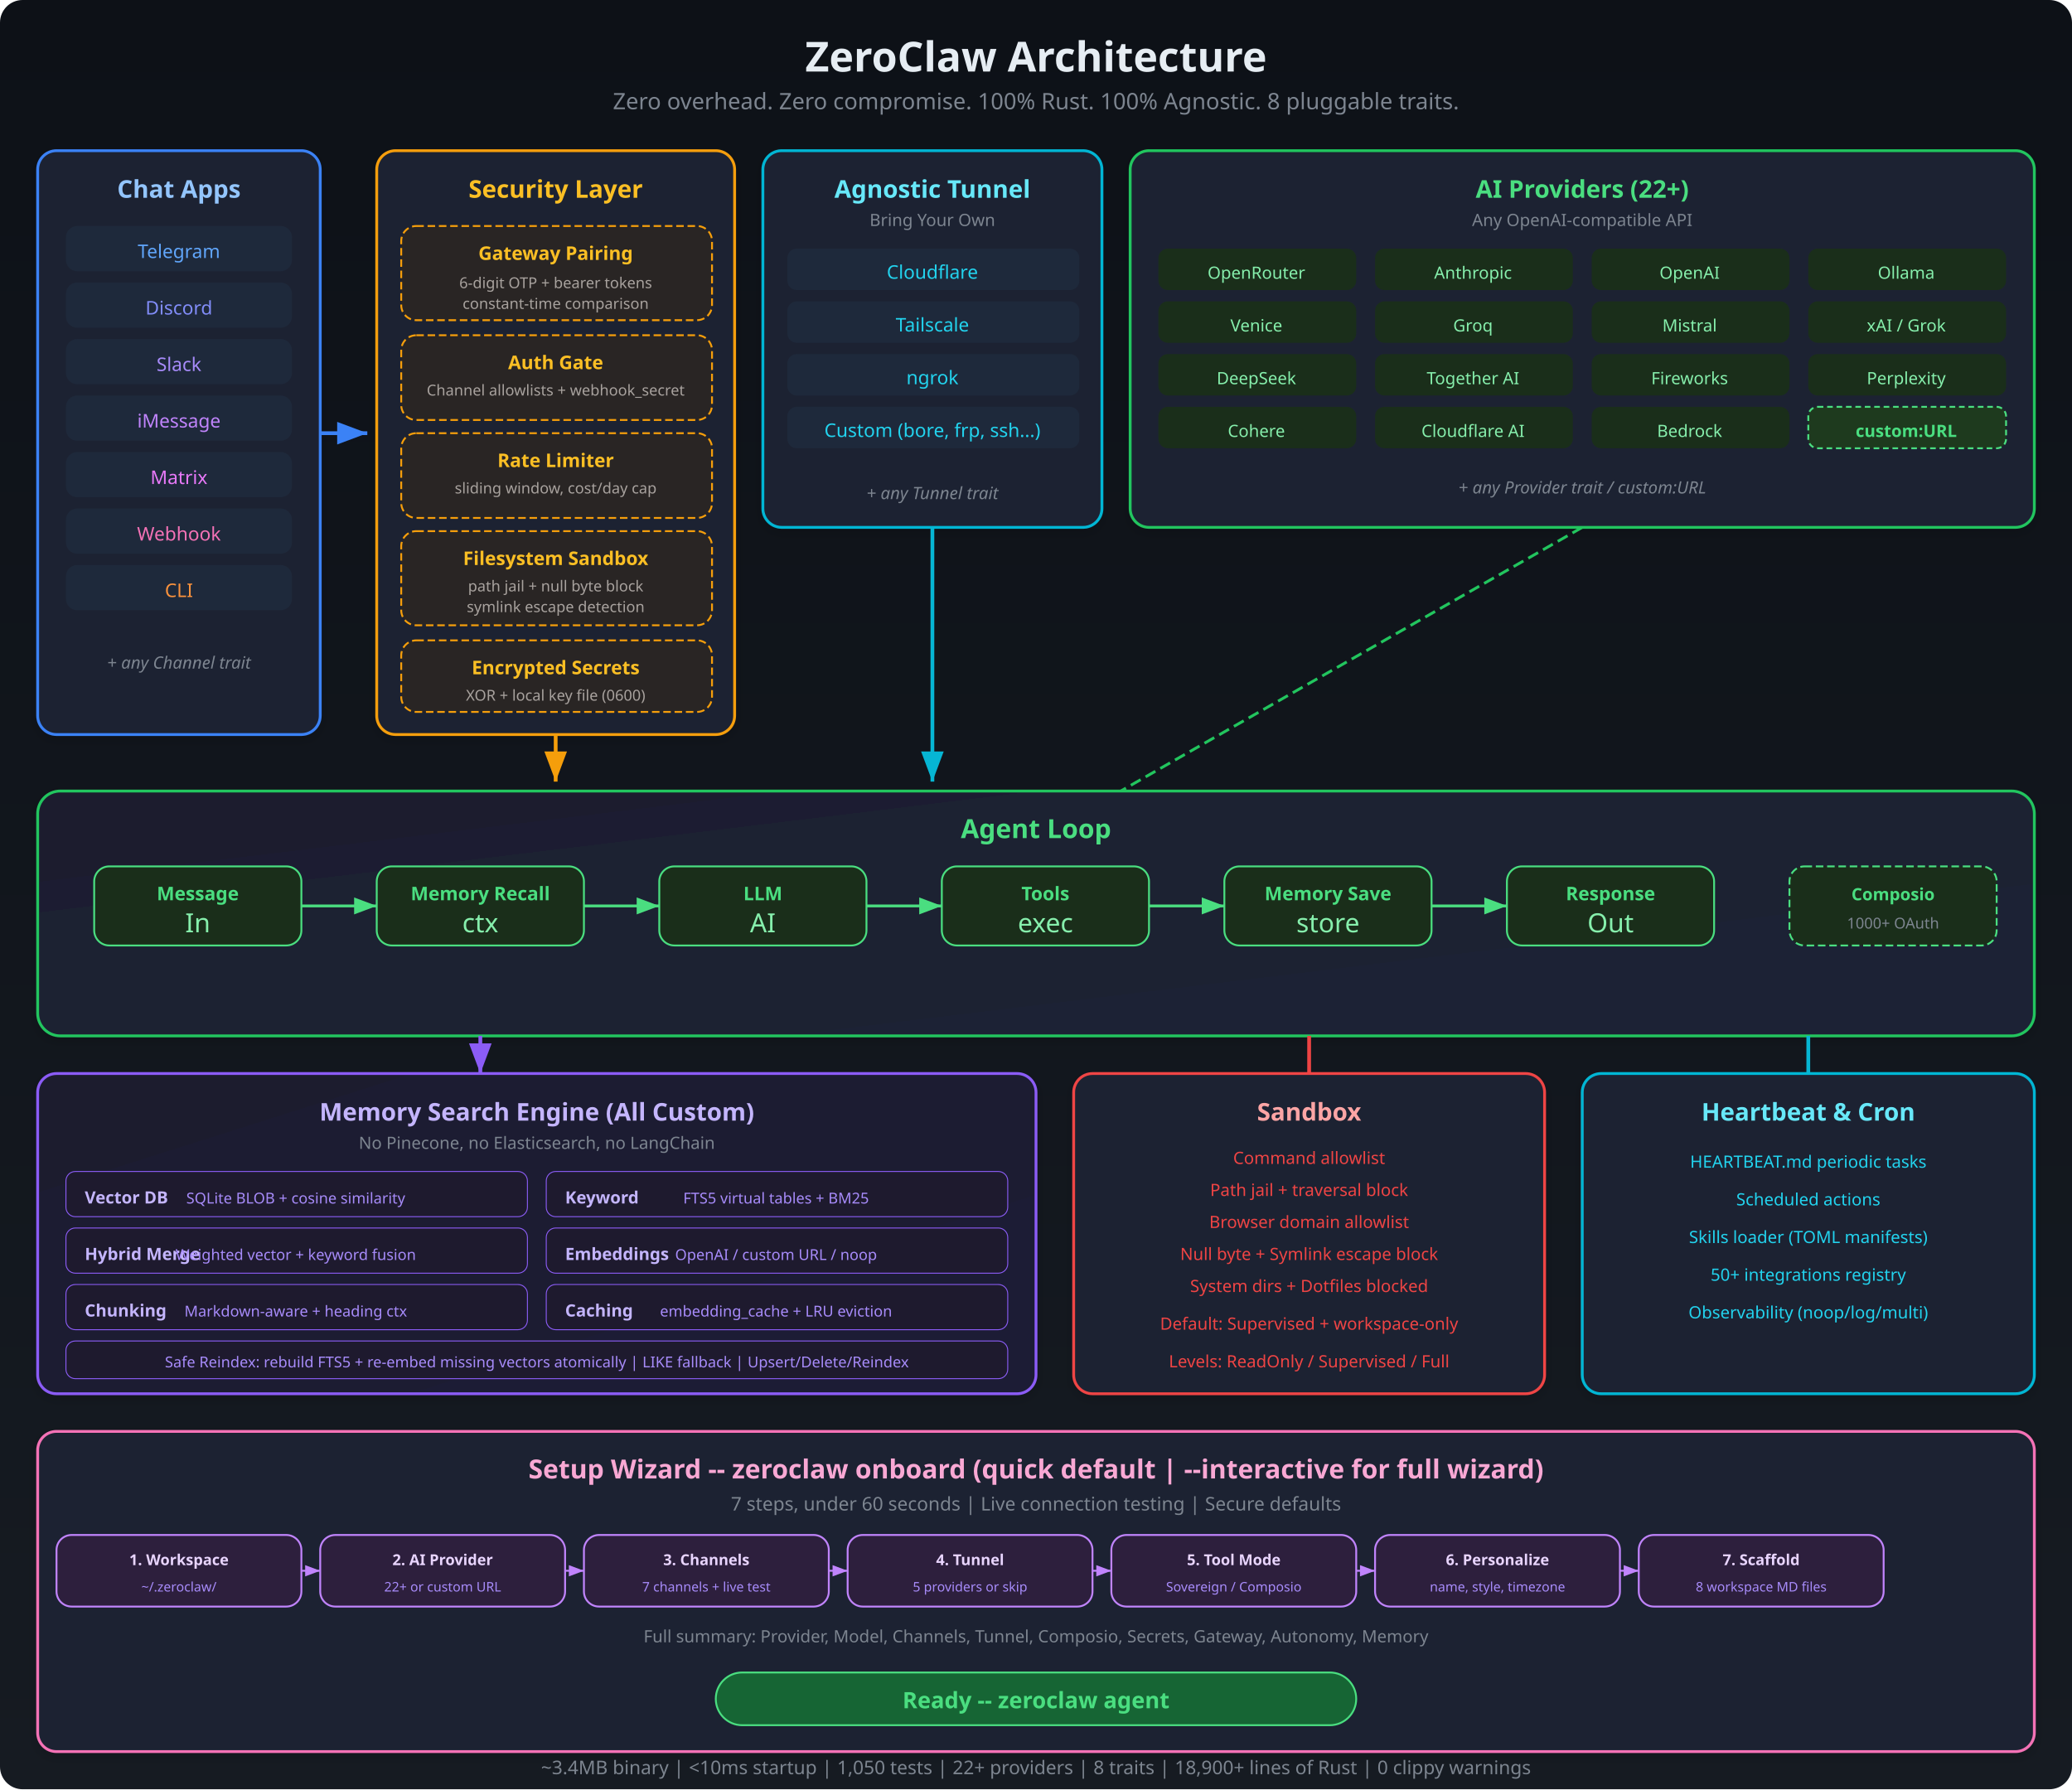
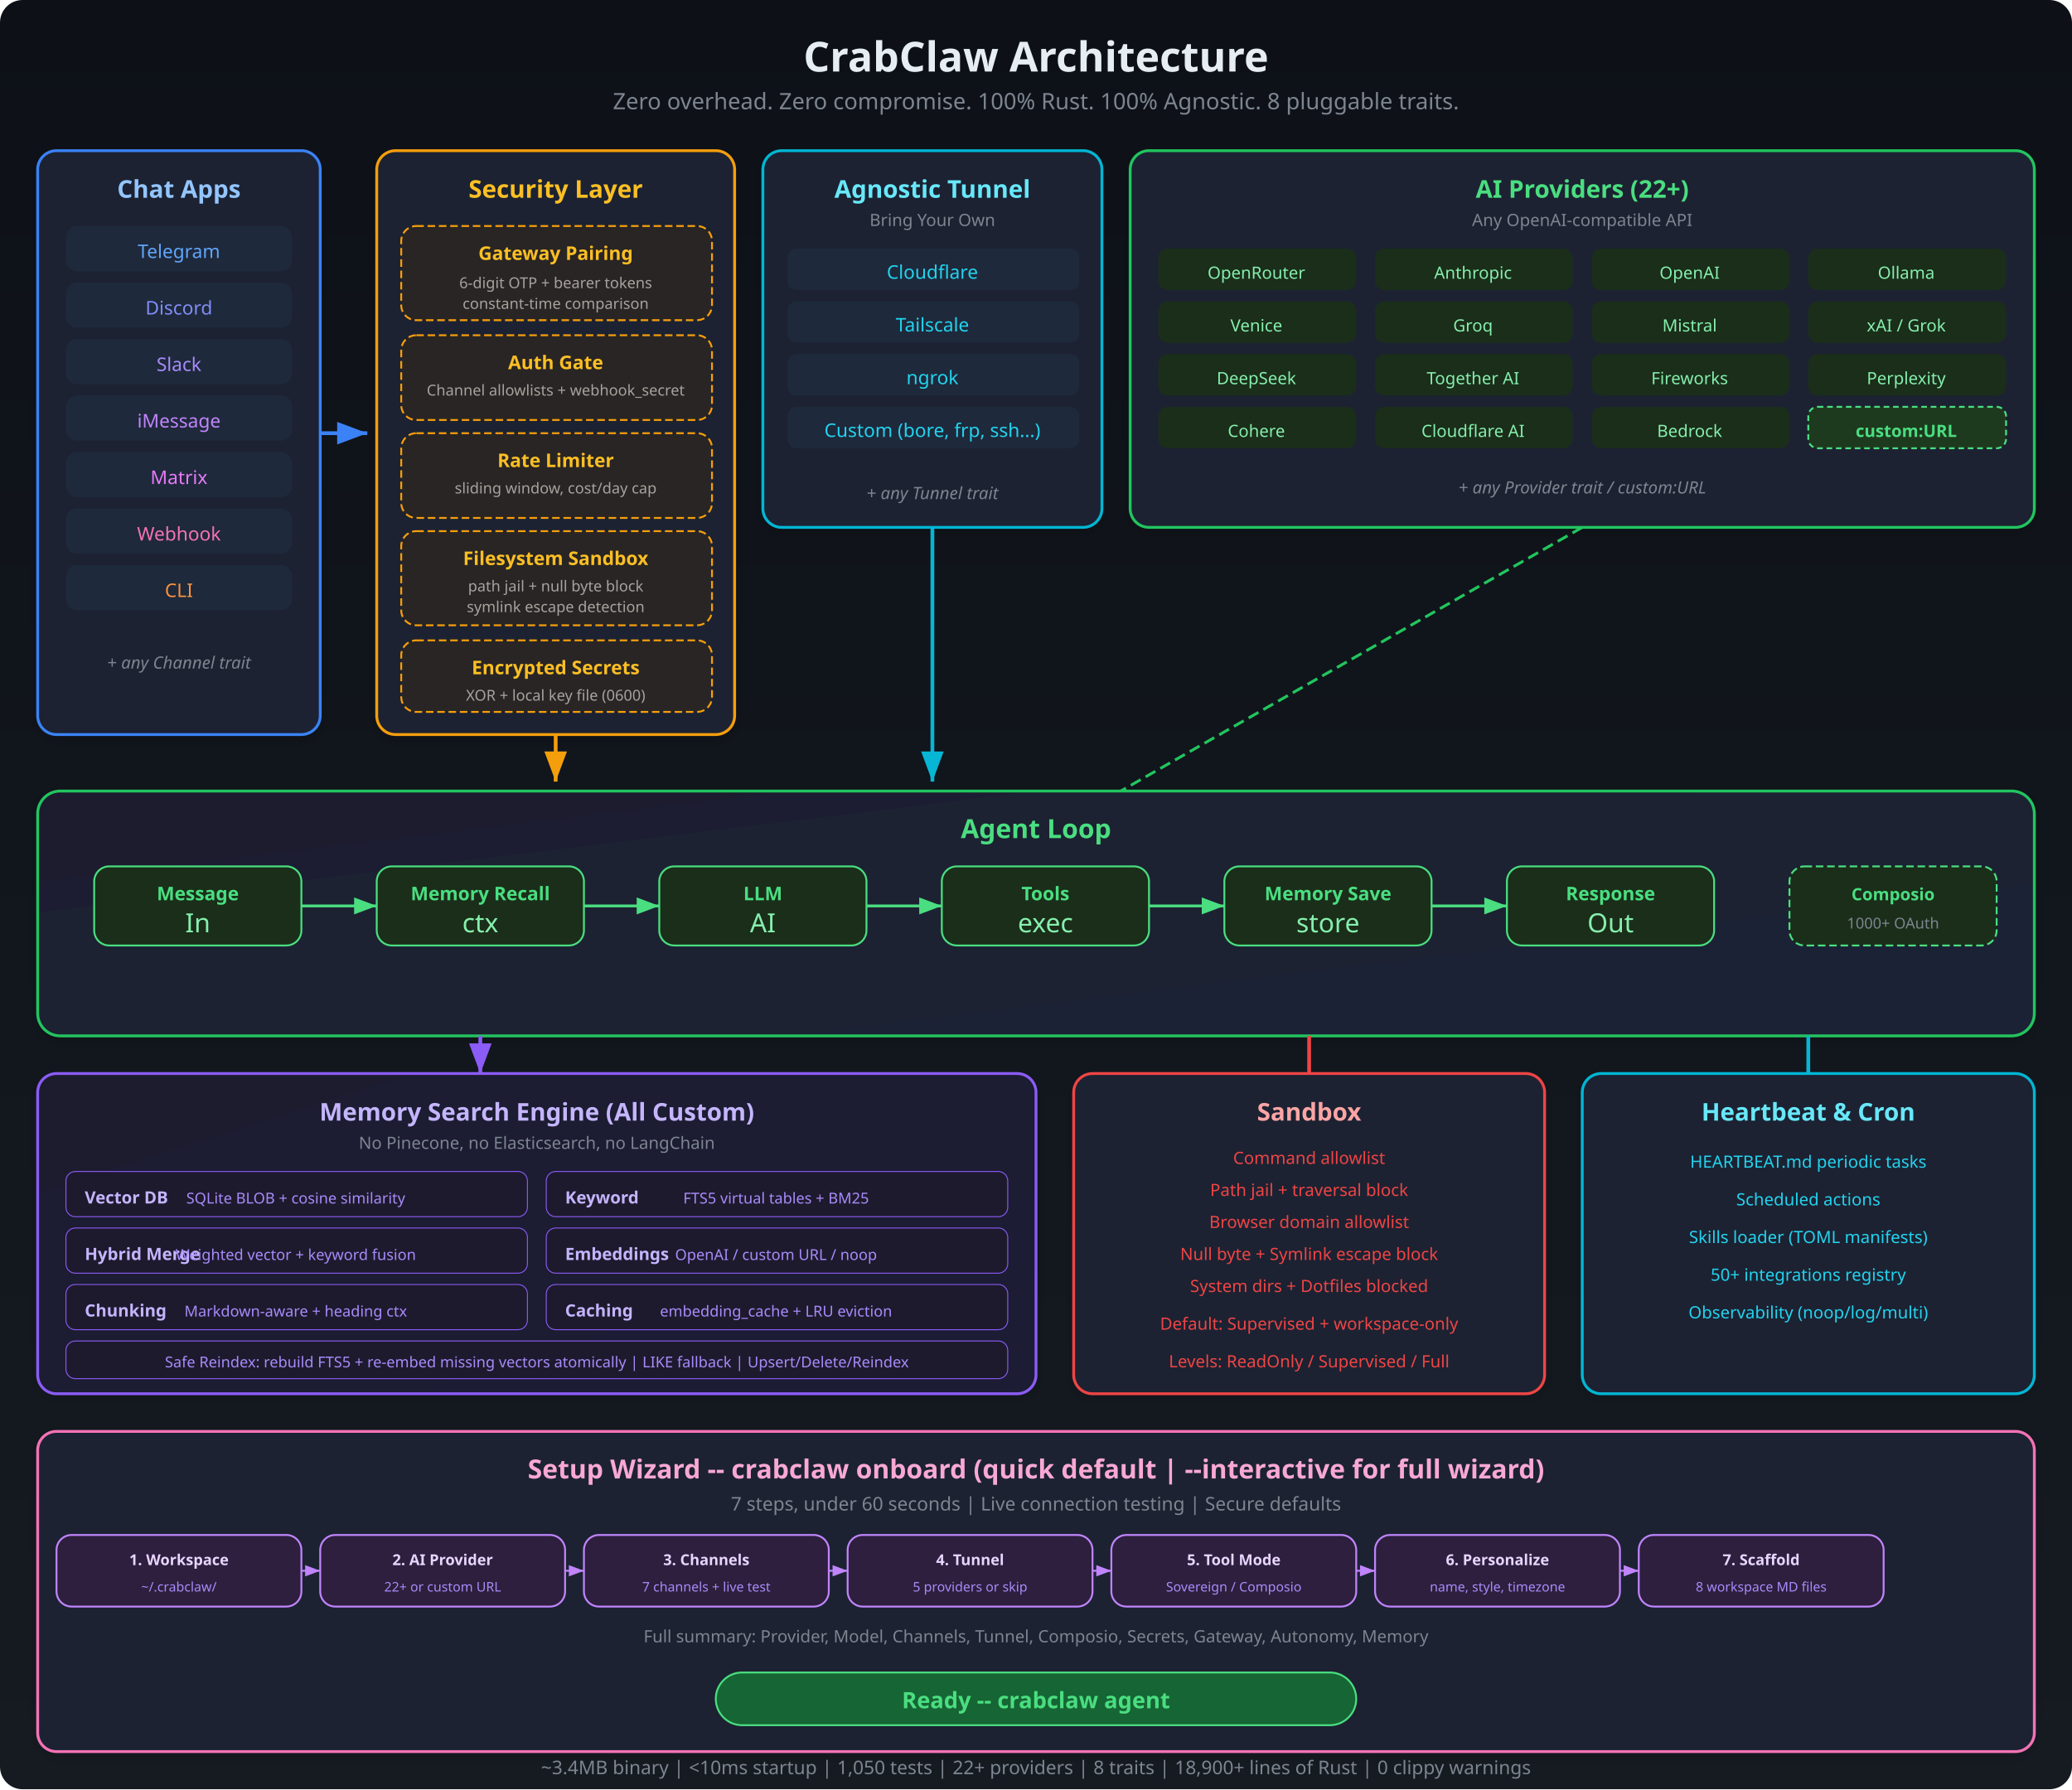
<svg xmlns="http://www.w3.org/2000/svg" viewBox="0 0 1100 950" font-family="'Segoe UI', system-ui, -apple-system, sans-serif">
  <defs>
    <filter id="shadow" x="-4%" y="-4%" width="108%" height="108%">
      <feDropShadow dx="0" dy="2" stdDeviation="3" flood-opacity="0.15" />
    </filter>
    <linearGradient id="bgGrad" x1="0" y1="0" x2="0" y2="1">
      <stop offset="0%" stop-color="#0d1117" />
      <stop offset="100%" stop-color="#161b22" />
    </linearGradient>
    <linearGradient id="agentGrad" x1="0" y1="0" x2="1" y2="1">
      <stop offset="0%" stop-color="#1a1e2e" />
      <stop offset="100%" stop-color="#1e2436" />
    </linearGradient>
    <linearGradient id="memGrad" x1="0" y1="0" x2="1" y2="1">
      <stop offset="0%" stop-color="#1a1a2e" />
      <stop offset="100%" stop-color="#1e1e36" />
    </linearGradient>
    <marker id="arrowBlue" markerWidth="8" markerHeight="6" refX="8" refY="3" orient="auto">
      <path d="M0,0 L8,3 L0,6" fill="#3b82f6" />
    </marker>
    <marker id="arrowAmber" markerWidth="8" markerHeight="6" refX="8" refY="3" orient="auto">
      <path d="M0,0 L8,3 L0,6" fill="#f59e0b" />
    </marker>
    <marker id="arrowGreen" markerWidth="8" markerHeight="6" refX="8" refY="3" orient="auto">
      <path d="M0,0 L8,3 L0,6" fill="#4ade80" />
    </marker>
    <marker id="arrowCyan" markerWidth="8" markerHeight="6" refX="8" refY="3" orient="auto">
      <path d="M0,0 L8,3 L0,6" fill="#06b6d4" />
    </marker>
    <marker id="arrowPurple" markerWidth="8" markerHeight="6" refX="8" refY="3" orient="auto">
      <path d="M0,0 L8,3 L0,6" fill="#c084fc" />
    </marker>
    <marker id="arrowViolet" markerWidth="8" markerHeight="6" refX="8" refY="3" orient="auto">
      <path d="M0,0 L8,3 L0,6" fill="#8b5cf6" />
    </marker>
  </defs>
  <rect width="1100" height="950" rx="12" fill="url(#bgGrad)" />
-   <text x="550" y="38" text-anchor="middle" fill="#e6edf3" font-size="22" font-weight="700">ZeroClaw Architecture</text>
+   <text x="550" y="38" text-anchor="middle" fill="#e6edf3" font-size="22" font-weight="700">CrabClaw Architecture</text>
  <text x="550" y="58" text-anchor="middle" fill="#7d8590" font-size="12">Zero overhead. Zero compromise. 100% Rust. 100% Agnostic. 8 pluggable traits.</text>
  <rect x="20" y="80" width="150" height="310" rx="10" fill="#1c2333" stroke="#3b82f6" stroke-width="1.5" filter="url(#shadow)" />
  <text x="95" y="105" text-anchor="middle" fill="#93c5fd" font-size="13" font-weight="600">Chat Apps</text>
  <rect x="35" y="120" width="120" height="24" rx="6" fill="#1e293b" />
  <text x="95" y="137" text-anchor="middle" fill="#60a5fa" font-size="10">Telegram</text>
  <rect x="35" y="150" width="120" height="24" rx="6" fill="#1e293b" />
  <text x="95" y="167" text-anchor="middle" fill="#818cf8" font-size="10">Discord</text>
  <rect x="35" y="180" width="120" height="24" rx="6" fill="#1e293b" />
  <text x="95" y="197" text-anchor="middle" fill="#a78bfa" font-size="10">Slack</text>
  <rect x="35" y="210" width="120" height="24" rx="6" fill="#1e293b" />
  <text x="95" y="227" text-anchor="middle" fill="#c084fc" font-size="10">iMessage</text>
  <rect x="35" y="240" width="120" height="24" rx="6" fill="#1e293b" />
  <text x="95" y="257" text-anchor="middle" fill="#e879f9" font-size="10">Matrix</text>
  <rect x="35" y="270" width="120" height="24" rx="6" fill="#1e293b" />
  <text x="95" y="287" text-anchor="middle" fill="#f472b6" font-size="10">Webhook</text>
  <rect x="35" y="300" width="120" height="24" rx="6" fill="#1e293b" />
  <text x="95" y="317" text-anchor="middle" fill="#fb923c" font-size="10">CLI</text>
  <text x="95" y="355" text-anchor="middle" fill="#7d8590" font-size="9" font-style="italic">+ any Channel trait</text>
  <line x1="170" y1="230" x2="195" y2="230" stroke="#3b82f6" stroke-width="2" marker-end="url(#arrowBlue)" />
  <rect x="200" y="80" width="190" height="310" rx="10" fill="#1c2333" stroke="#f59e0b" stroke-width="1.5" filter="url(#shadow)" />
  <text x="295" y="105" text-anchor="middle" fill="#fbbf24" font-size="13" font-weight="600">Security Layer</text>
  <rect x="213" y="120" width="165" height="50" rx="8" fill="#292524" stroke="#f59e0b" stroke-width="1" stroke-dasharray="4,2" />
  <text x="295" y="138" text-anchor="middle" fill="#fbbf24" font-size="10" font-weight="600">Gateway Pairing</text>
  <text x="295" y="153" text-anchor="middle" fill="#a8a29e" font-size="8">6-digit OTP + bearer tokens</text>
  <text x="295" y="164" text-anchor="middle" fill="#a8a29e" font-size="8">constant-time comparison</text>
  <rect x="213" y="178" width="165" height="45" rx="8" fill="#292524" stroke="#f59e0b" stroke-width="1" stroke-dasharray="4,2" />
  <text x="295" y="196" text-anchor="middle" fill="#fbbf24" font-size="10" font-weight="600">Auth Gate</text>
  <text x="295" y="210" text-anchor="middle" fill="#a8a29e" font-size="8">Channel allowlists + webhook_secret</text>
  <rect x="213" y="230" width="165" height="45" rx="8" fill="#292524" stroke="#f59e0b" stroke-width="1" stroke-dasharray="4,2" />
  <text x="295" y="248" text-anchor="middle" fill="#fbbf24" font-size="10" font-weight="600">Rate Limiter</text>
  <text x="295" y="262" text-anchor="middle" fill="#a8a29e" font-size="8">sliding window, cost/day cap</text>
  <rect x="213" y="282" width="165" height="50" rx="8" fill="#292524" stroke="#f59e0b" stroke-width="1" stroke-dasharray="4,2" />
  <text x="295" y="300" text-anchor="middle" fill="#fbbf24" font-size="10" font-weight="600">Filesystem Sandbox</text>
  <text x="295" y="314" text-anchor="middle" fill="#a8a29e" font-size="8">path jail + null byte block</text>
  <text x="295" y="325" text-anchor="middle" fill="#a8a29e" font-size="8">symlink escape detection</text>
  <rect x="213" y="340" width="165" height="38" rx="8" fill="#292524" stroke="#f59e0b" stroke-width="1" stroke-dasharray="4,2" />
  <text x="295" y="358" text-anchor="middle" fill="#fbbf24" font-size="10" font-weight="600">Encrypted Secrets</text>
  <text x="295" y="372" text-anchor="middle" fill="#a8a29e" font-size="8">XOR + local key file (0600)</text>
  <line x1="295" y1="390" x2="295" y2="415" stroke="#f59e0b" stroke-width="2" marker-end="url(#arrowAmber)" />
  <rect x="405" y="80" width="180" height="200" rx="10" fill="#1c2333" stroke="#06b6d4" stroke-width="1.5" filter="url(#shadow)" />
  <text x="495" y="105" text-anchor="middle" fill="#67e8f9" font-size="13" font-weight="600">Agnostic Tunnel</text>
  <text x="495" y="120" text-anchor="middle" fill="#7d8590" font-size="9">Bring Your Own</text>
  <rect x="418" y="132" width="155" height="22" rx="5" fill="#1e293b" />
  <text x="495" y="148" text-anchor="middle" fill="#22d3ee" font-size="10">Cloudflare</text>
  <rect x="418" y="160" width="155" height="22" rx="5" fill="#1e293b" />
  <text x="495" y="176" text-anchor="middle" fill="#22d3ee" font-size="10">Tailscale</text>
  <rect x="418" y="188" width="155" height="22" rx="5" fill="#1e293b" />
  <text x="495" y="204" text-anchor="middle" fill="#22d3ee" font-size="10">ngrok</text>
  <rect x="418" y="216" width="155" height="22" rx="5" fill="#1e293b" />
  <text x="495" y="232" text-anchor="middle" fill="#22d3ee" font-size="10">Custom (bore, frp, ssh...)</text>
  <text x="495" y="265" text-anchor="middle" fill="#7d8590" font-size="9" font-style="italic">+ any Tunnel trait</text>
  <line x1="495" y1="280" x2="495" y2="415" stroke="#06b6d4" stroke-width="2" marker-end="url(#arrowCyan)" />
  <rect x="600" y="80" width="480" height="200" rx="10" fill="#1c2333" stroke="#22c55e" stroke-width="1.5" filter="url(#shadow)" />
  <text x="840" y="105" text-anchor="middle" fill="#4ade80" font-size="13" font-weight="600">AI Providers (22+)</text>
  <text x="840" y="120" text-anchor="middle" fill="#7d8590" font-size="9">Any OpenAI-compatible API</text>
  <rect x="615" y="132" width="105" height="22" rx="5" fill="#1a2e1a" />
  <text x="667" y="148" text-anchor="middle" fill="#86efac" font-size="9">OpenRouter</text>
  <rect x="730" y="132" width="105" height="22" rx="5" fill="#1a2e1a" />
  <text x="782" y="148" text-anchor="middle" fill="#86efac" font-size="9">Anthropic</text>
  <rect x="845" y="132" width="105" height="22" rx="5" fill="#1a2e1a" />
  <text x="897" y="148" text-anchor="middle" fill="#86efac" font-size="9">OpenAI</text>
  <rect x="960" y="132" width="105" height="22" rx="5" fill="#1a2e1a" />
  <text x="1012" y="148" text-anchor="middle" fill="#86efac" font-size="9">Ollama</text>
  <rect x="615" y="160" width="105" height="22" rx="5" fill="#1a2e1a" />
  <text x="667" y="176" text-anchor="middle" fill="#86efac" font-size="9">Venice</text>
  <rect x="730" y="160" width="105" height="22" rx="5" fill="#1a2e1a" />
  <text x="782" y="176" text-anchor="middle" fill="#86efac" font-size="9">Groq</text>
  <rect x="845" y="160" width="105" height="22" rx="5" fill="#1a2e1a" />
  <text x="897" y="176" text-anchor="middle" fill="#86efac" font-size="9">Mistral</text>
  <rect x="960" y="160" width="105" height="22" rx="5" fill="#1a2e1a" />
  <text x="1012" y="176" text-anchor="middle" fill="#86efac" font-size="9">xAI / Grok</text>
  <rect x="615" y="188" width="105" height="22" rx="5" fill="#1a2e1a" />
  <text x="667" y="204" text-anchor="middle" fill="#86efac" font-size="9">DeepSeek</text>
  <rect x="730" y="188" width="105" height="22" rx="5" fill="#1a2e1a" />
  <text x="782" y="204" text-anchor="middle" fill="#86efac" font-size="9">Together AI</text>
  <rect x="845" y="188" width="105" height="22" rx="5" fill="#1a2e1a" />
  <text x="897" y="204" text-anchor="middle" fill="#86efac" font-size="9">Fireworks</text>
  <rect x="960" y="188" width="105" height="22" rx="5" fill="#1a2e1a" />
  <text x="1012" y="204" text-anchor="middle" fill="#86efac" font-size="9">Perplexity</text>
  <rect x="615" y="216" width="105" height="22" rx="5" fill="#1a2e1a" />
  <text x="667" y="232" text-anchor="middle" fill="#86efac" font-size="9">Cohere</text>
  <rect x="730" y="216" width="105" height="22" rx="5" fill="#1a2e1a" />
  <text x="782" y="232" text-anchor="middle" fill="#86efac" font-size="9">Cloudflare AI</text>
  <rect x="845" y="216" width="105" height="22" rx="5" fill="#1a2e1a" />
  <text x="897" y="232" text-anchor="middle" fill="#86efac" font-size="9">Bedrock</text>
  <rect x="960" y="216" width="105" height="22" rx="5" fill="#1e3a1e" stroke="#4ade80" stroke-width="1" stroke-dasharray="3,2" />
  <text x="1012" y="232" text-anchor="middle" fill="#4ade80" font-size="9" font-weight="600">custom:URL</text>
  <text x="840" y="262" text-anchor="middle" fill="#7d8590" font-size="9" font-style="italic">+ any Provider trait / custom:URL</text>
  <line x1="840" y1="280" x2="560" y2="440" stroke="#22c55e" stroke-width="1.5" stroke-dasharray="6,3" marker-end="url(#arrowGreen)" />
  <rect x="20" y="420" width="1060" height="130" rx="12" fill="url(#agentGrad)" stroke="#22c55e" stroke-width="1.5" filter="url(#shadow)" />
  <text x="550" y="445" text-anchor="middle" fill="#4ade80" font-size="14" font-weight="700">Agent Loop</text>
  <rect x="50" y="460" width="110" height="42" rx="8" fill="#1a2e1a" stroke="#4ade80" stroke-width="1" />
  <text x="105" y="478" text-anchor="middle" fill="#4ade80" font-size="10" font-weight="600">Message</text>
  <text x="105" y="495" text-anchor="middle" fill="#86efac" font-size="14">In</text>
  <rect x="200" y="460" width="110" height="42" rx="8" fill="#1a2e1a" stroke="#4ade80" stroke-width="1" />
  <text x="255" y="478" text-anchor="middle" fill="#4ade80" font-size="10" font-weight="600">Memory Recall</text>
  <text x="255" y="495" text-anchor="middle" fill="#86efac" font-size="14">ctx</text>
  <rect x="350" y="460" width="110" height="42" rx="8" fill="#1a2e1a" stroke="#4ade80" stroke-width="1" />
  <text x="405" y="478" text-anchor="middle" fill="#4ade80" font-size="10" font-weight="600">LLM</text>
  <text x="405" y="495" text-anchor="middle" fill="#86efac" font-size="14">AI</text>
  <rect x="500" y="460" width="110" height="42" rx="8" fill="#1a2e1a" stroke="#4ade80" stroke-width="1" />
  <text x="555" y="478" text-anchor="middle" fill="#4ade80" font-size="10" font-weight="600">Tools</text>
  <text x="555" y="495" text-anchor="middle" fill="#86efac" font-size="14">exec</text>
  <rect x="650" y="460" width="110" height="42" rx="8" fill="#1a2e1a" stroke="#4ade80" stroke-width="1" />
  <text x="705" y="478" text-anchor="middle" fill="#4ade80" font-size="10" font-weight="600">Memory Save</text>
  <text x="705" y="495" text-anchor="middle" fill="#86efac" font-size="14">store</text>
  <rect x="800" y="460" width="110" height="42" rx="8" fill="#1a2e1a" stroke="#4ade80" stroke-width="1" />
  <text x="855" y="478" text-anchor="middle" fill="#4ade80" font-size="10" font-weight="600">Response</text>
  <text x="855" y="495" text-anchor="middle" fill="#86efac" font-size="14">Out</text>
  <rect x="950" y="460" width="110" height="42" rx="8" fill="#1a2e1a" stroke="#4ade80" stroke-width="1" stroke-dasharray="4,2" />
  <text x="1005" y="478" text-anchor="middle" fill="#4ade80" font-size="9" font-weight="600">Composio</text>
  <text x="1005" y="493" text-anchor="middle" fill="#7d8590" font-size="8">1000+ OAuth</text>
  <line x1="160" y1="481" x2="200" y2="481" stroke="#4ade80" stroke-width="1.5" marker-end="url(#arrowGreen)" />
  <line x1="310" y1="481" x2="350" y2="481" stroke="#4ade80" stroke-width="1.5" marker-end="url(#arrowGreen)" />
  <line x1="460" y1="481" x2="500" y2="481" stroke="#4ade80" stroke-width="1.5" marker-end="url(#arrowGreen)" />
  <line x1="610" y1="481" x2="650" y2="481" stroke="#4ade80" stroke-width="1.5" marker-end="url(#arrowGreen)" />
  <line x1="760" y1="481" x2="800" y2="481" stroke="#4ade80" stroke-width="1.5" marker-end="url(#arrowGreen)" />
  <rect x="20" y="570" width="530" height="170" rx="10" fill="url(#memGrad)" stroke="#8b5cf6" stroke-width="1.5" filter="url(#shadow)" />
  <text x="285" y="595" text-anchor="middle" fill="#c4b5fd" font-size="13" font-weight="700">Memory Search Engine (All Custom)</text>
  <text x="285" y="610" text-anchor="middle" fill="#7d8590" font-size="9">No Pinecone, no Elasticsearch, no LangChain</text>
  <rect x="35" y="622" width="245" height="24" rx="5" fill="#1e1a2e" stroke="#8b5cf6" stroke-width="0.5" />
  <text x="45" y="639" fill="#c4b5fd" font-size="9" font-weight="600">Vector DB</text>
  <text x="157" y="639" text-anchor="middle" fill="#a78bfa" font-size="8">SQLite BLOB + cosine similarity</text>
  <rect x="290" y="622" width="245" height="24" rx="5" fill="#1e1a2e" stroke="#8b5cf6" stroke-width="0.5" />
  <text x="300" y="639" fill="#c4b5fd" font-size="9" font-weight="600">Keyword</text>
  <text x="412" y="639" text-anchor="middle" fill="#a78bfa" font-size="8">FTS5 virtual tables + BM25</text>
  <rect x="35" y="652" width="245" height="24" rx="5" fill="#1e1a2e" stroke="#8b5cf6" stroke-width="0.5" />
  <text x="45" y="669" fill="#c4b5fd" font-size="9" font-weight="600">Hybrid Merge</text>
  <text x="157" y="669" text-anchor="middle" fill="#a78bfa" font-size="8">Weighted vector + keyword fusion</text>
  <rect x="290" y="652" width="245" height="24" rx="5" fill="#1e1a2e" stroke="#8b5cf6" stroke-width="0.5" />
  <text x="300" y="669" fill="#c4b5fd" font-size="9" font-weight="600">Embeddings</text>
  <text x="412" y="669" text-anchor="middle" fill="#a78bfa" font-size="8">OpenAI / custom URL / noop</text>
  <rect x="35" y="682" width="245" height="24" rx="5" fill="#1e1a2e" stroke="#8b5cf6" stroke-width="0.5" />
  <text x="45" y="699" fill="#c4b5fd" font-size="9" font-weight="600">Chunking</text>
  <text x="157" y="699" text-anchor="middle" fill="#a78bfa" font-size="8">Markdown-aware + heading ctx</text>
  <rect x="290" y="682" width="245" height="24" rx="5" fill="#1e1a2e" stroke="#8b5cf6" stroke-width="0.5" />
  <text x="300" y="699" fill="#c4b5fd" font-size="9" font-weight="600">Caching</text>
  <text x="412" y="699" text-anchor="middle" fill="#a78bfa" font-size="8">embedding_cache + LRU eviction</text>
  <rect x="35" y="712" width="500" height="20" rx="5" fill="#1e1a2e" stroke="#8b5cf6" stroke-width="0.5" />
  <text x="285" y="726" text-anchor="middle" fill="#a78bfa" font-size="8">Safe Reindex: rebuild FTS5 + re-embed missing vectors atomically | LIKE fallback | Upsert/Delete/Reindex</text>
  <line x1="255" y1="550" x2="255" y2="570" stroke="#8b5cf6" stroke-width="2" marker-end="url(#arrowViolet)" />
  <rect x="570" y="570" width="250" height="170" rx="10" fill="#1c2333" stroke="#ef4444" stroke-width="1.5" filter="url(#shadow)" />
  <text x="695" y="595" text-anchor="middle" fill="#fca5a5" font-size="13" font-weight="600">Sandbox</text>
  <text x="695" y="618" text-anchor="middle" fill="#ef4444" font-size="9">Command allowlist</text>
  <text x="695" y="635" text-anchor="middle" fill="#ef4444" font-size="9">Path jail + traversal block</text>
  <text x="695" y="652" text-anchor="middle" fill="#ef4444" font-size="9">Browser domain allowlist</text>
  <text x="695" y="669" text-anchor="middle" fill="#ef4444" font-size="9">Null byte + Symlink escape block</text>
  <text x="695" y="686" text-anchor="middle" fill="#ef4444" font-size="9">System dirs + Dotfiles blocked</text>
  <text x="695" y="706" text-anchor="middle" fill="#ef4444" font-size="9">Default: Supervised + workspace-only</text>
  <text x="695" y="726" text-anchor="middle" fill="#ef4444" font-size="9">Levels: ReadOnly / Supervised / Full</text>
  <line x1="695" y1="550" x2="695" y2="570" stroke="#ef4444" stroke-width="2" />
  <rect x="840" y="570" width="240" height="170" rx="10" fill="#1c2333" stroke="#06b6d4" stroke-width="1.5" filter="url(#shadow)" />
  <text x="960" y="595" text-anchor="middle" fill="#67e8f9" font-size="13" font-weight="600">Heartbeat &amp; Cron</text>
  <text x="960" y="620" text-anchor="middle" fill="#22d3ee" font-size="9">HEARTBEAT.md periodic tasks</text>
  <text x="960" y="640" text-anchor="middle" fill="#22d3ee" font-size="9">Scheduled actions</text>
  <text x="960" y="660" text-anchor="middle" fill="#22d3ee" font-size="9">Skills loader (TOML manifests)</text>
  <text x="960" y="680" text-anchor="middle" fill="#22d3ee" font-size="9">50+ integrations registry</text>
  <text x="960" y="700" text-anchor="middle" fill="#22d3ee" font-size="9">Observability (noop/log/multi)</text>
  <line x1="960" y1="550" x2="960" y2="570" stroke="#06b6d4" stroke-width="2" />
  <rect x="20" y="760" width="1060" height="170" rx="10" fill="#1c2333" stroke="#f472b6" stroke-width="1.5" filter="url(#shadow)" />
-   <text x="550" y="785" text-anchor="middle" fill="#f9a8d4" font-size="14" font-weight="700">Setup Wizard  --  zeroclaw onboard (quick default | --interactive for full wizard)</text>
+   <text x="550" y="785" text-anchor="middle" fill="#f9a8d4" font-size="14" font-weight="700">Setup Wizard  --  crabclaw onboard (quick default | --interactive for full wizard)</text>
  <text x="550" y="802" text-anchor="middle" fill="#7d8590" font-size="10">7 steps, under 60 seconds | Live connection testing | Secure defaults</text>
  <rect x="30" y="815" width="130" height="38" rx="8" fill="#2d1f3d" stroke="#c084fc" stroke-width="1" />
  <text x="95" y="831" text-anchor="middle" fill="#e9d5ff" font-size="8" font-weight="600">1. Workspace</text>
-   <text x="95" y="845" text-anchor="middle" fill="#a78bfa" font-size="7">~/.zeroclaw/</text>
+   <text x="95" y="845" text-anchor="middle" fill="#a78bfa" font-size="7">~/.crabclaw/</text>
  <rect x="170" y="815" width="130" height="38" rx="8" fill="#2d1f3d" stroke="#c084fc" stroke-width="1" />
  <text x="235" y="831" text-anchor="middle" fill="#e9d5ff" font-size="8" font-weight="600">2. AI Provider</text>
  <text x="235" y="845" text-anchor="middle" fill="#a78bfa" font-size="7">22+ or custom URL</text>
  <rect x="310" y="815" width="130" height="38" rx="8" fill="#2d1f3d" stroke="#c084fc" stroke-width="1" />
  <text x="375" y="831" text-anchor="middle" fill="#e9d5ff" font-size="8" font-weight="600">3. Channels</text>
  <text x="375" y="845" text-anchor="middle" fill="#a78bfa" font-size="7">7 channels + live test</text>
  <rect x="450" y="815" width="130" height="38" rx="8" fill="#2d1f3d" stroke="#c084fc" stroke-width="1" />
  <text x="515" y="831" text-anchor="middle" fill="#e9d5ff" font-size="8" font-weight="600">4. Tunnel</text>
  <text x="515" y="845" text-anchor="middle" fill="#a78bfa" font-size="7">5 providers or skip</text>
  <rect x="590" y="815" width="130" height="38" rx="8" fill="#2d1f3d" stroke="#c084fc" stroke-width="1" />
  <text x="655" y="831" text-anchor="middle" fill="#e9d5ff" font-size="8" font-weight="600">5. Tool Mode</text>
  <text x="655" y="845" text-anchor="middle" fill="#a78bfa" font-size="7">Sovereign / Composio</text>
  <rect x="730" y="815" width="130" height="38" rx="8" fill="#2d1f3d" stroke="#c084fc" stroke-width="1" />
  <text x="795" y="831" text-anchor="middle" fill="#e9d5ff" font-size="8" font-weight="600">6. Personalize</text>
  <text x="795" y="845" text-anchor="middle" fill="#a78bfa" font-size="7">name, style, timezone</text>
  <rect x="870" y="815" width="130" height="38" rx="8" fill="#2d1f3d" stroke="#c084fc" stroke-width="1" />
  <text x="935" y="831" text-anchor="middle" fill="#e9d5ff" font-size="8" font-weight="600">7. Scaffold</text>
  <text x="935" y="845" text-anchor="middle" fill="#a78bfa" font-size="7">8 workspace MD files</text>
  <line x1="160" y1="834" x2="170" y2="834" stroke="#c084fc" stroke-width="1" marker-end="url(#arrowPurple)" />
  <line x1="300" y1="834" x2="310" y2="834" stroke="#c084fc" stroke-width="1" marker-end="url(#arrowPurple)" />
  <line x1="440" y1="834" x2="450" y2="834" stroke="#c084fc" stroke-width="1" marker-end="url(#arrowPurple)" />
  <line x1="580" y1="834" x2="590" y2="834" stroke="#c084fc" stroke-width="1" marker-end="url(#arrowPurple)" />
  <line x1="720" y1="834" x2="730" y2="834" stroke="#c084fc" stroke-width="1" marker-end="url(#arrowPurple)" />
  <line x1="860" y1="834" x2="870" y2="834" stroke="#c084fc" stroke-width="1" marker-end="url(#arrowPurple)" />
  <text x="550" y="872" text-anchor="middle" fill="#7d8590" font-size="9">Full summary: Provider, Model, Channels, Tunnel, Composio, Secrets, Gateway, Autonomy, Memory</text>
  <rect x="380" y="888" width="340" height="28" rx="14" fill="#166534" stroke="#4ade80" stroke-width="1" />
-   <text x="550" y="907" text-anchor="middle" fill="#4ade80" font-size="12" font-weight="600">Ready -- zeroclaw agent</text>
+   <text x="550" y="907" text-anchor="middle" fill="#4ade80" font-size="12" font-weight="600">Ready -- crabclaw agent</text>
  <text x="550" y="942" text-anchor="middle" fill="#7d8590" font-size="10">~3.4MB binary  |  &lt;10ms startup  |  1,050 tests  |  22+ providers  |  8 traits  |  18,900+ lines of Rust  |  0 clippy warnings</text>
</svg>
